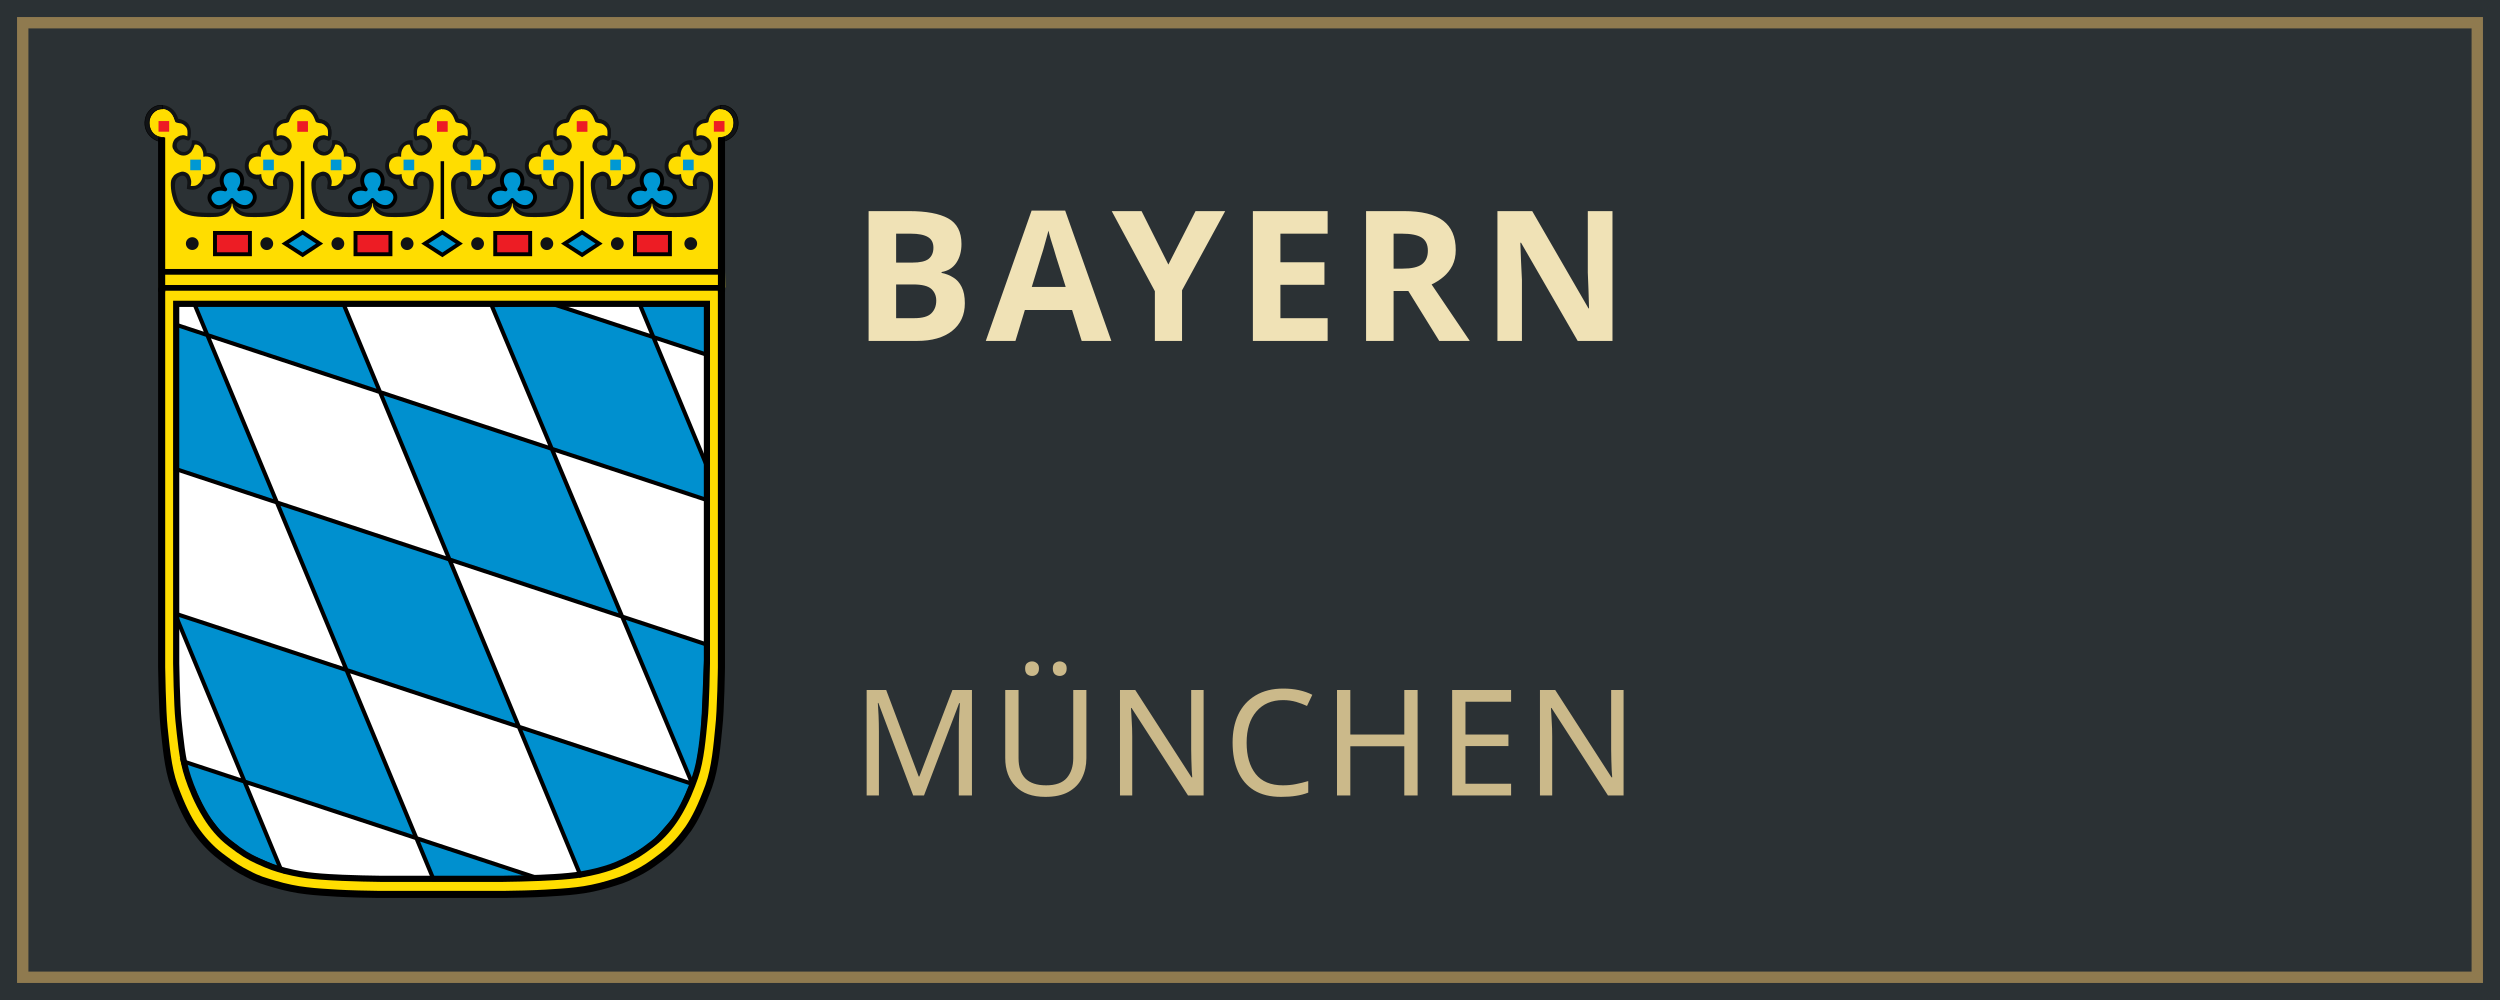
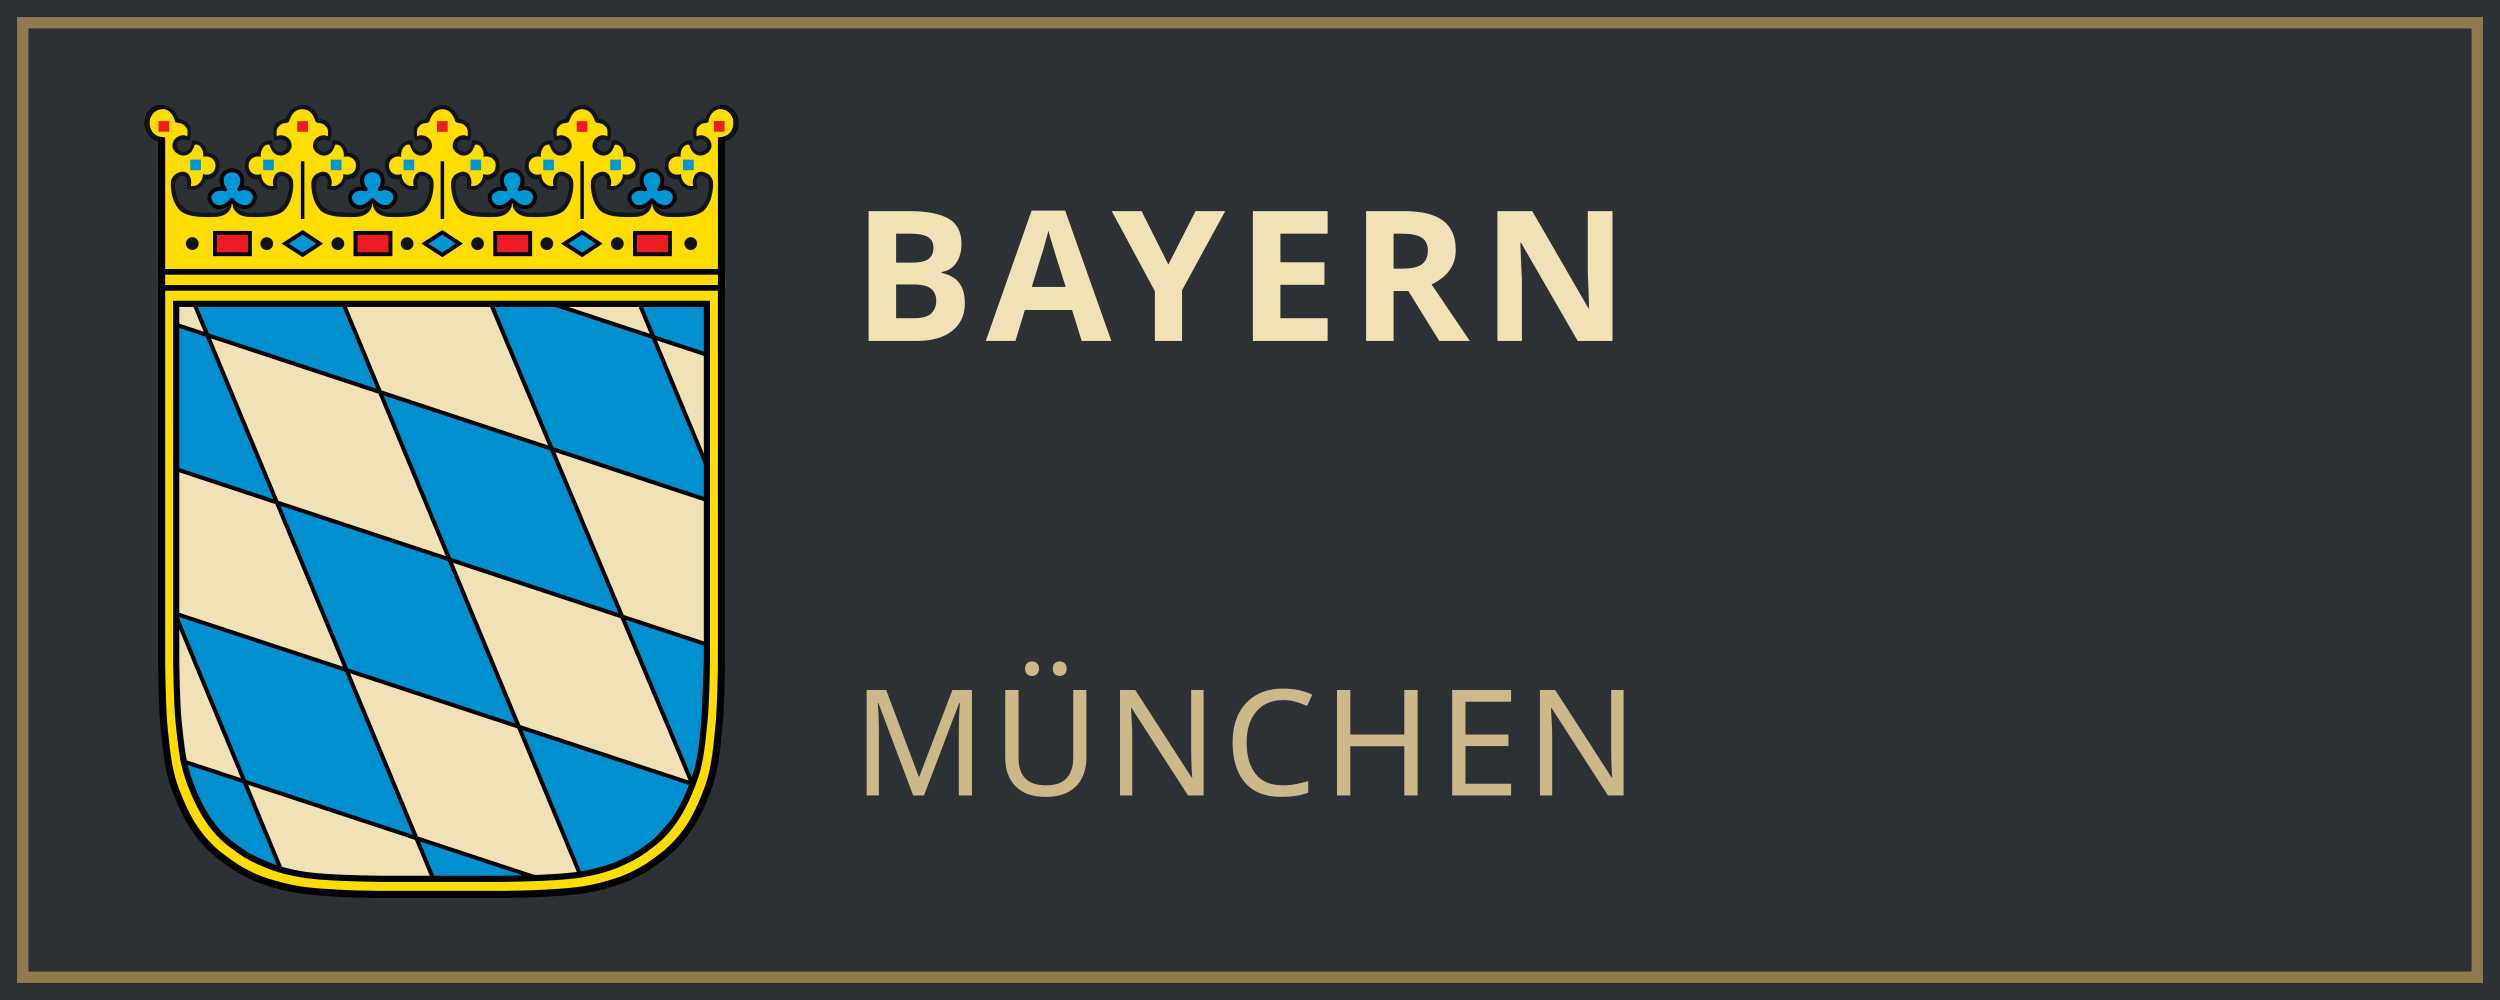
<svg xmlns="http://www.w3.org/2000/svg" xmlns:xlink="http://www.w3.org/1999/xlink" width="220" height="88" viewBox="0 0 220 88">
  <defs>
    <symbol id="shield-base" viewBox="0 0 48 65">
      <use transform="matrix(-.2372 0 0 .2372 36.49 .1258)" xlink:href="#a" />
      <g id="c" transform="translate(-20.93 .1258) scale(.2372)">
        <g id="a">
          <path fill="#fd0" d="M136.6 37.66h-16.2l.5-36.74 1.42-.216 1.28 1.265.6 1.312 1.7.407.8 1.218v2.032l-1.7-.219-1.1.781-.2 1.313 1.5 1.437 1.6-.77.8-1.667h1.1l.9.781.4 1.706 1.7.33.9 2-.7 1.78-1.2.56-1 .06-.9 1.66-2.1.53v-1.72l-.7-1.16-1.4-.06-1.2 1.22.1 2.81.5 1.72 1.9 2.03 3.1.63h3l1.8-.25c.7-.67 1.7-2.36 1.7-2.36" />
          <path d="M121.03.899c2.19 0 2.57 2.281 2.77 2.572.2.29.9.285 1.2.358.5.155.8.496 1.1.856.2.309.3.766.2 1.798-.1-.039-.6-.259-.9-.224-.4.046-.7.077-1.1.338-.6.373-.7.574-.9 1.009-.2.472-.3 1.207.1 1.658.3.538.3.458.8.806.4.3 1 .47 1.6.35.5-.1.8-.33 1.2-.708.4-.572.7-1.355.7-1.49.6-.157 1.1.254 1.3.557.5.737.5 1.205.5 1.931 1.2-.31 2.5.4 2.5 1.82 0 1.41-1.2 2.2-2.6 1.73 0 1.21-.6 1.81-1.1 2.2-.4.3-.9.26-1.4.26.1-.46.1-.52.1-1.01-.1-.57-.3-1.17-.6-1.45s-.9-.62-1.5-.45c-.5.14-1.3.43-1.6.95-.5.61-.5 1.03-.5 1.79 0 .95.2 1.96.5 2.91s.8 1.61 1.2 2.11c.4.53 1.2.9 2 1.14.7.21 1.5.33 2.7.39s2 .03 2.8 0c.4-.02.6-.028 1.2-.19.4-.108.94-.39 1.4-.82.35-.326.65-.994.7-1.23.05-.235.12-.848.12-.848s-.62.778-.92 1.068c-.3.27-.6.62-.9.79-.7.39-1.3.37-1.9.39-.9.02-2.2 0-3.4-.11-1.3-.11-2.2-.35-2.9-.95-.7-.63-1.1-1.24-1.3-2.02-.5-1.66-.5-2.24-.4-3.13.1-1.05 1.1-1.48 1.5-1.46s.6.22.8.53c.4.76.1 1.45.1 2.21 1.4.35 2 .1 2.6-.28.6-.36 1.2-1.2 1.2-1.73.6.17 1.3-.06 2-.5.4-.32.9-1.26.9-2.14 0-.69-.2-1.36-.4-1.77-.6-.84-1.5-1.013-2.2-1.013 0-1.735-1.9-2.894-3.1-2.545.1.876-.2 1.332-.4 1.612-.2.358-.5.591-.9.71-.6.154-1-.092-1.3-.334-.5-.344-.7-1.196-.2-1.734.3-.371.9-.563 1.2-.503.4.079.8.32 1 .234.3-.085.4-.72.4-.938.3-2.485-1-3.228-2.6-3.546-.5-1.93-2.11-2.828-3.37-2.828" />
          <circle cx="-2.475" cy="63.16" r="2.121" transform="translate(129.9 -10.62) scale(.6211)" />
          <path fill="#0098d4" d="M126.9 11.29v2.19h2.2v-2.19z" />
        </g>
        <use transform="matrix(-1 0 0 1 271 0)" xlink:href="#a" />
        <g id="d">
          <use xlink:href="#a" />
          <path fill="#0098d4" stroke="#000" stroke-linejoin="round" stroke-width=".81" d="M135.5 13.5c-2.1 0-2.8 2.33-1.4 3.92-2.1-.63-3.9 1.02-3 2.54 1.1 1.99 3.3 1.02 4.4-.36 1.2 1.56 3.4 2.13 4.4.45 1.1-1.77-.9-3.51-2.9-2.65 1.2-1.56.6-3.9-1.5-3.9z" />
          <path fill="#ed1c24" stroke="#000" stroke-width=".809" d="M132 30.79V26.4h7.2v4.39z" />
        </g>
        <path stroke="#000" stroke-width=".717" d="M121.1 23.52v-11.9" />
        <path fill="#ed1c24" d="M120 3.363v2.193h2.2V3.363z" />
        <path fill="#0098d4" stroke="#000" stroke-width=".809" d="M121.1 26.28l-3.6 2.32 3.6 2.32 3.5-2.32z" />
      </g>
      <path fill="#fd0" stroke="#000" stroke-width=".347" d="M.902 9.086v18.53s.031 2.14.12 2.96c.09.81.171 1.96.498 2.86.35.96.669 1.6.992 2.07s.743.96 1.272 1.36c.63.48.881.63 1.332.86.521.28.817.35 1.315.5s1.081.27 1.548.32c.467.06 1.05.09 1.517.12s1.614.06 1.964.06h6.25c.35 0 1.49-.03 1.96-.06s1.05-.06 1.52-.12c.47-.05 1.05-.17 1.55-.32.49-.15.79-.23 1.31-.5.46-.23.7-.38 1.33-.86.53-.4.95-.89 1.28-1.36.32-.47.64-1.11.99-2.07.32-.9.41-2.05.49-2.86.1-.83.13-2.96.13-2.96V9.086" />
-       <use fill="#fff" xlink:href="#b" />
+       <use fill="#F0E2B6" xlink:href="#b" />
      <use x="6.831" xlink:href="#c" />
      <use transform="translate(-27.8 .1258) scale(.2372)" xlink:href="#d" />
      <use transform="matrix(-1 0 0 1 29.17 0)" xlink:href="#e" />
      <path fill="#0090cf" stroke="#000" stroke-width=".2" d="M14.19 37.98L2.5 9.85l7.299.025 11.58 27.92 1.73-.47 1.75-1 1.34-1.54.65-1.46-25.17-8.29-.067.11 5.135 12.39-1.75-.75-1.206-.97-.821-1.07-.79-1.71-.241-.82 17.36 5.72zm12.66-4.65L17.03 9.92l2.9-.088 7.65 2.518-.03-2.498-3.27.035 3.26 7.853v1.7L1.62 10.88l-.03 7.05 25.96 8.58-.19 4.47-.24 1.51z" />
      <path d="M28.28 8.272H.84" />
      <use x="13.663" xlink:href="#c" />
      <g id="e">
        <ellipse cx="28.25" cy="1.034" fill="#fd0" stroke-width=".4" rx=".617" ry=".706" />
        <path stroke="#000" stroke-width=".03" d="M28.23.149v.175c.205-.009.336.084.421.163.198.182.264.408.21.678-.083.396-.388.558-.713.558v1.852l.222-.053v-1.6c.216-.062.368-.175.466-.275.308-.315.312-.747.144-1.084-.18-.289-.44-.438-.75-.414z" />
        <circle cx="26.77" cy="6.909" r=".512" stroke="#fd0" stroke-width=".4" />
        <path fill="#ED1C24" d="M27.9.918v.52h.52v-.52h-.52z" />
      </g>
      <g fill="#fd0" stroke="#000">
        <path stroke-width=".348" d="M.902 1.723v7.548m27.37 0V1.723" />
        <path stroke-width=".28" d="M28.27 8.29H.9M28.27 9.073H.9" />
      </g>
      <g fill="none" stroke="#000" stroke-width=".302">
        <path id="b" d="M1.614 9.855v17.58s.031 2.02.113 2.8c.085.77.171 1.92.467 2.77.151.45.42 1.17.89 1.92.284.46.673.94 1.175 1.32.597.46.9.64 1.336.84.63.29.864.36 1.338.49.514.13.98.21 1.424.25.482.05.98.07 1.377.09.446.02 1.556.05 1.886.05h5.94c.33 0 1.43-.03 1.88-.05.39-.02.89-.04 1.37-.09.45-.04.91-.12 1.43-.25.47-.13.71-.19 1.34-.49.43-.2.74-.38 1.33-.84.5-.38.89-.86 1.18-1.32.47-.75.73-1.47.89-1.92.3-.85.38-2 .46-2.77.09-.78.12-2.8.12-2.8V9.855z" />
      </g>
    </symbol>
    <clipPath id="shieldClip">
      <path d="M0 0 H48 V29                C48 48 37 60 24 65                C11 60 0 48 0 29 Z" />
    </clipPath>
  </defs>
  <rect x="0" y="0" width="220" height="88" fill="#2B3134" />
  <rect x="2" y="2" width="216" height="84" rx="0" fill="#2B3134" stroke="#8F7A4F" stroke-width="1" />
  <use href="#shield-base" x="7" y="5" width="48" height="65" fill="#111315" transform="scale(1.8)" />
  <use href="#hessen-shield" x="15" y="12" width="48" height="65" />
  <text x="75" y="30" font-family="'D-DIN', 'DIN 1451', sans-serif" font-size="16" font-weight="700" letter-spacing="1" fill="#F0E2B6">
    BAYERN
  </text>
  <text x="75" y="50" font-family="'D-DIN', 'DIN 1451', sans-serif" font-size="16" font-weight="700" letter-spacing="1" fill="#F0E2B6">
    
  </text>
  <text x="75" y="70" font-family="'D-DIN', 'DIN 1451', sans-serif" font-size="13" font-weight="400" letter-spacing="0.5" fill="#CBB98A">
    MÜNCHEN
  </text>
</svg>
